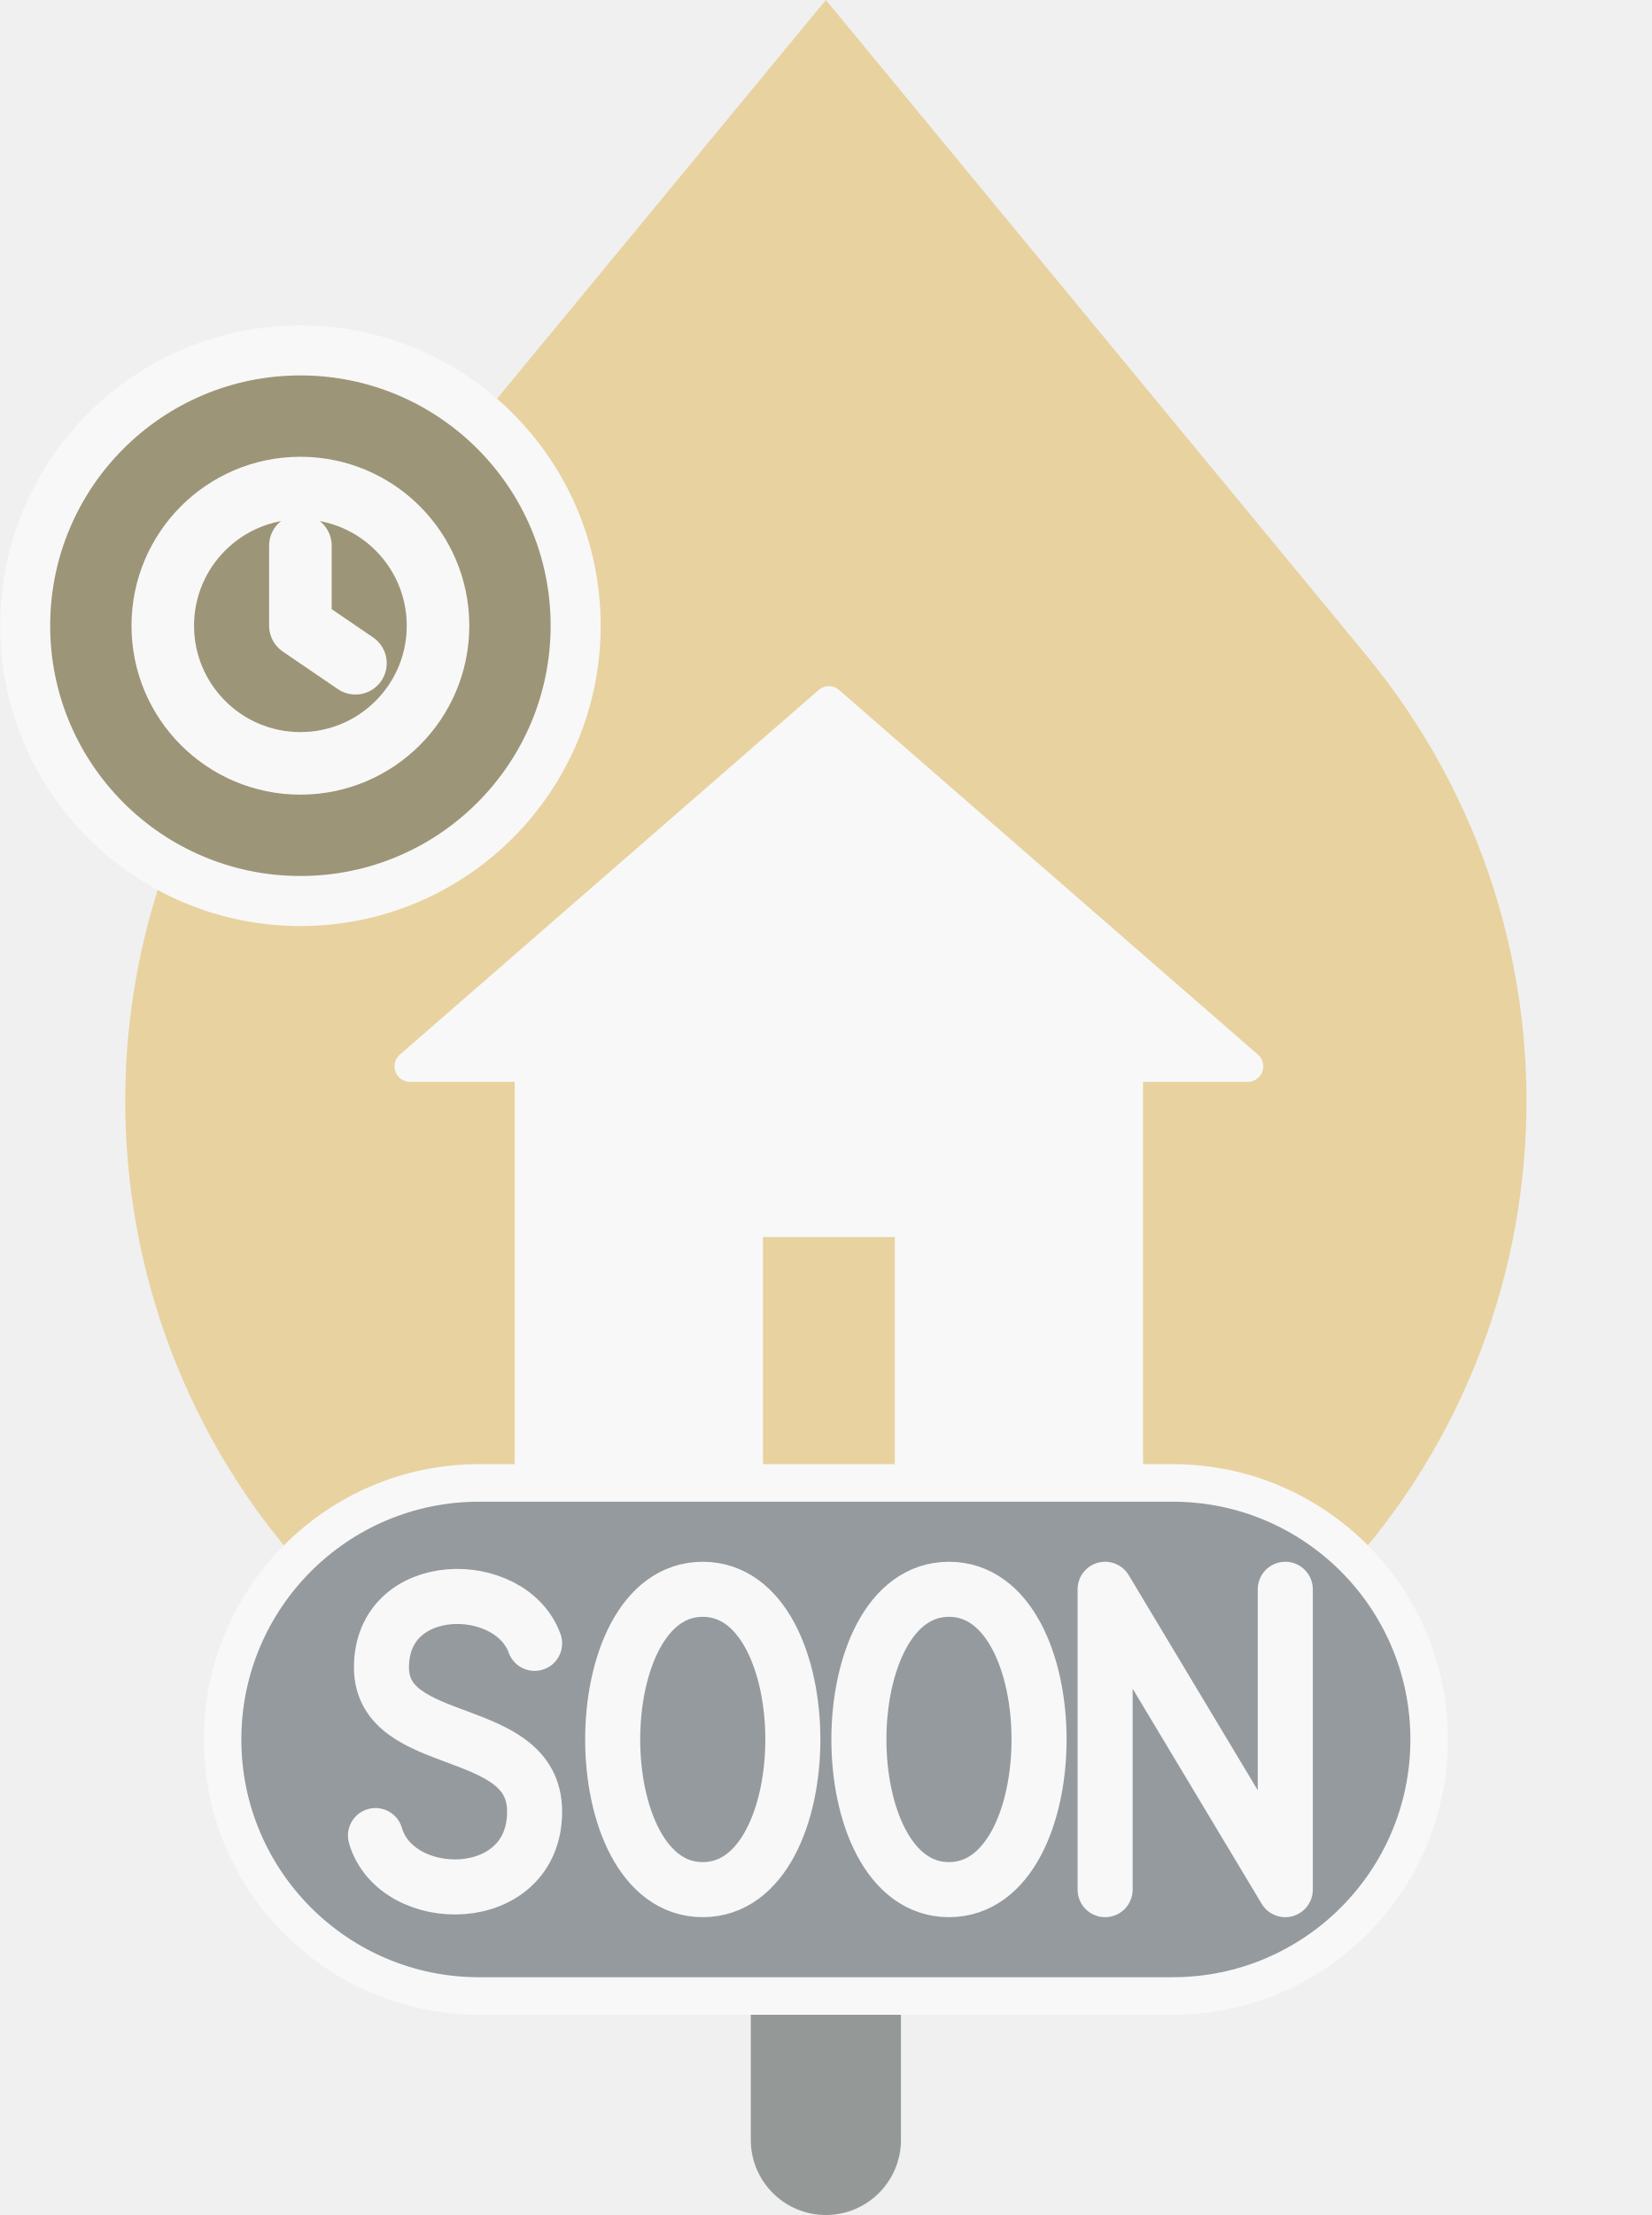
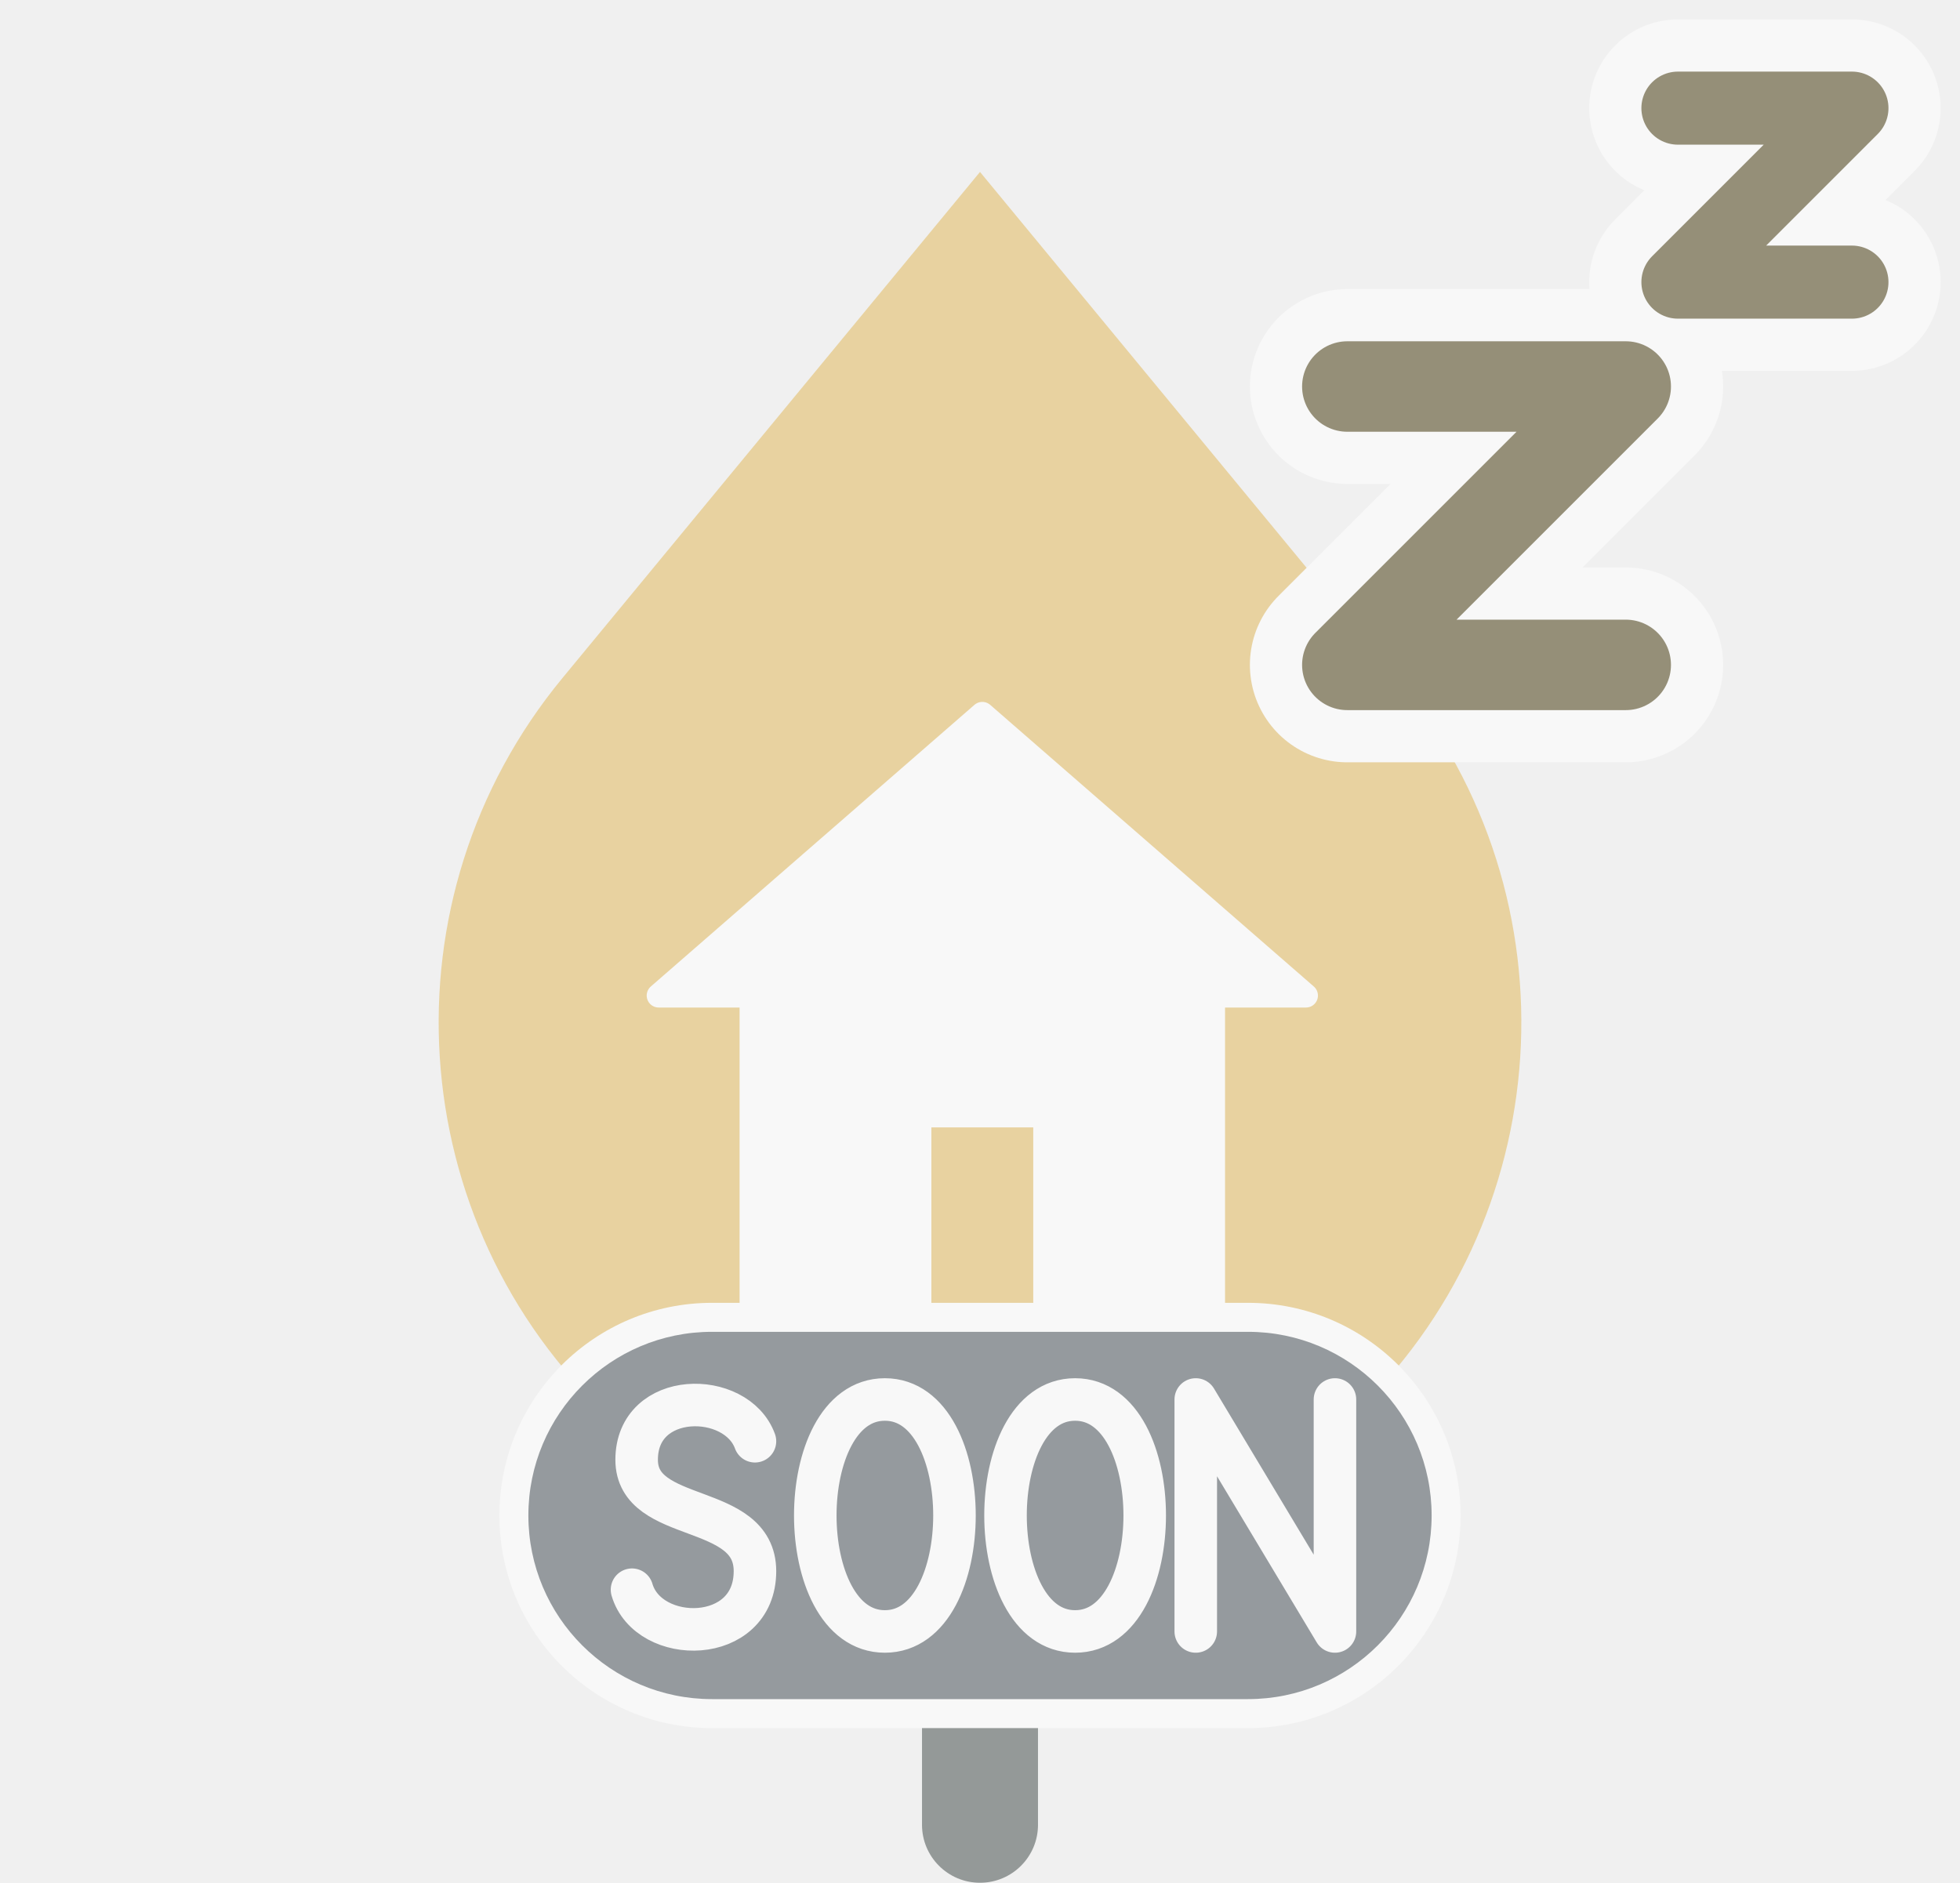
- <svg xmlns="http://www.w3.org/2000/svg" width="25.36" height="34.00" viewBox="7.000 2.000 66.000 88.500">
+ <svg xmlns="http://www.w3.org/2000/svg" width="38.95" height="37.42" viewBox="-10.690 -6.890 101.380 97.390">
  <g opacity="0.50">
    <rect x="37" y="70" width="6" height="20.5" rx="3" fill="#384240" />
    <path d="M40.000,2.000 L61.599,28.182 A28.000,28.000 0 1 1 18.401,28.182 Z" fill="#E0B450" />
    <g transform="translate(40.120 46.000) scale(1.55) translate(-12 -12.5)">
      <path d="M12 2.2 1.2 11.6h3.1V22h5.6v-6.4h4.2V22h5.6V11.6h3.1z" fill="#fff" stroke="#fff" stroke-width="0.8" stroke-linejoin="round" />
    </g>
    <rect x="15.140" y="60.500" width="49.720" height="22.000" rx="11.000" fill="#fff" />
    <rect x="16.640" y="62.000" width="46.720" height="19.000" rx="9.500" fill="#3A444C" />
    <path d="M28.360,67.660 C27.400,65.020 22.240,65.020 22.240,68.620 C22.240,71.980 28.360,70.780 28.360,74.380 C28.360,78.220 22.840,78.220 22.000,75.340 M35.080,65.500 C30.280,65.500 30.280,77.500 35.080,77.500 C39.880,77.500 39.880,65.500 35.080,65.500 Z M44.920,65.500 C40.120,65.500 40.120,77.500 44.920,77.500 C49.720,77.500 49.720,65.500 44.920,65.500 Z M51.160,77.500 L51.160,65.500 L58.360,77.500 L58.360,65.500" fill="none" stroke="#fff" stroke-width="2.2" stroke-linecap="round" stroke-linejoin="round" />
-     <circle cx="19.000" cy="27.000" r="12.000" fill="#fff" />
-     <circle cx="19.000" cy="27.000" r="10.000" fill="#4A3A00" />
-     <circle cx="19.000" cy="27.000" r="5.500" fill="none" stroke="#fff" stroke-width="2.5" />
-     <path d="M19.000 23.800V27.000l2.200 1.500" fill="none" stroke="#fff" stroke-width="2.5" stroke-linecap="round" stroke-linejoin="round" />
+     <path d="M59.000 13.100h14.400l-14.400 14.400h14.400" fill="none" stroke-linecap="round" stroke-linejoin="round" stroke="#fff" stroke-width="10.080" />
+     <path d="M76.100 -1.300h9.000l-9.000 9.000h9.000" fill="none" stroke-linecap="round" stroke-linejoin="round" stroke="#fff" stroke-width="9.180" />
+     <path d="M59.000 13.100h14.400l-14.400 14.400h14.400" fill="none" stroke-linecap="round" stroke-linejoin="round" stroke="#3A2E00" stroke-width="4.680" />
+     <path d="M76.100 -1.300h9.000l-9.000 9.000h9.000" fill="none" stroke-linecap="round" stroke-linejoin="round" stroke="#3A2E00" stroke-width="3.780" />
  </g>
</svg>
